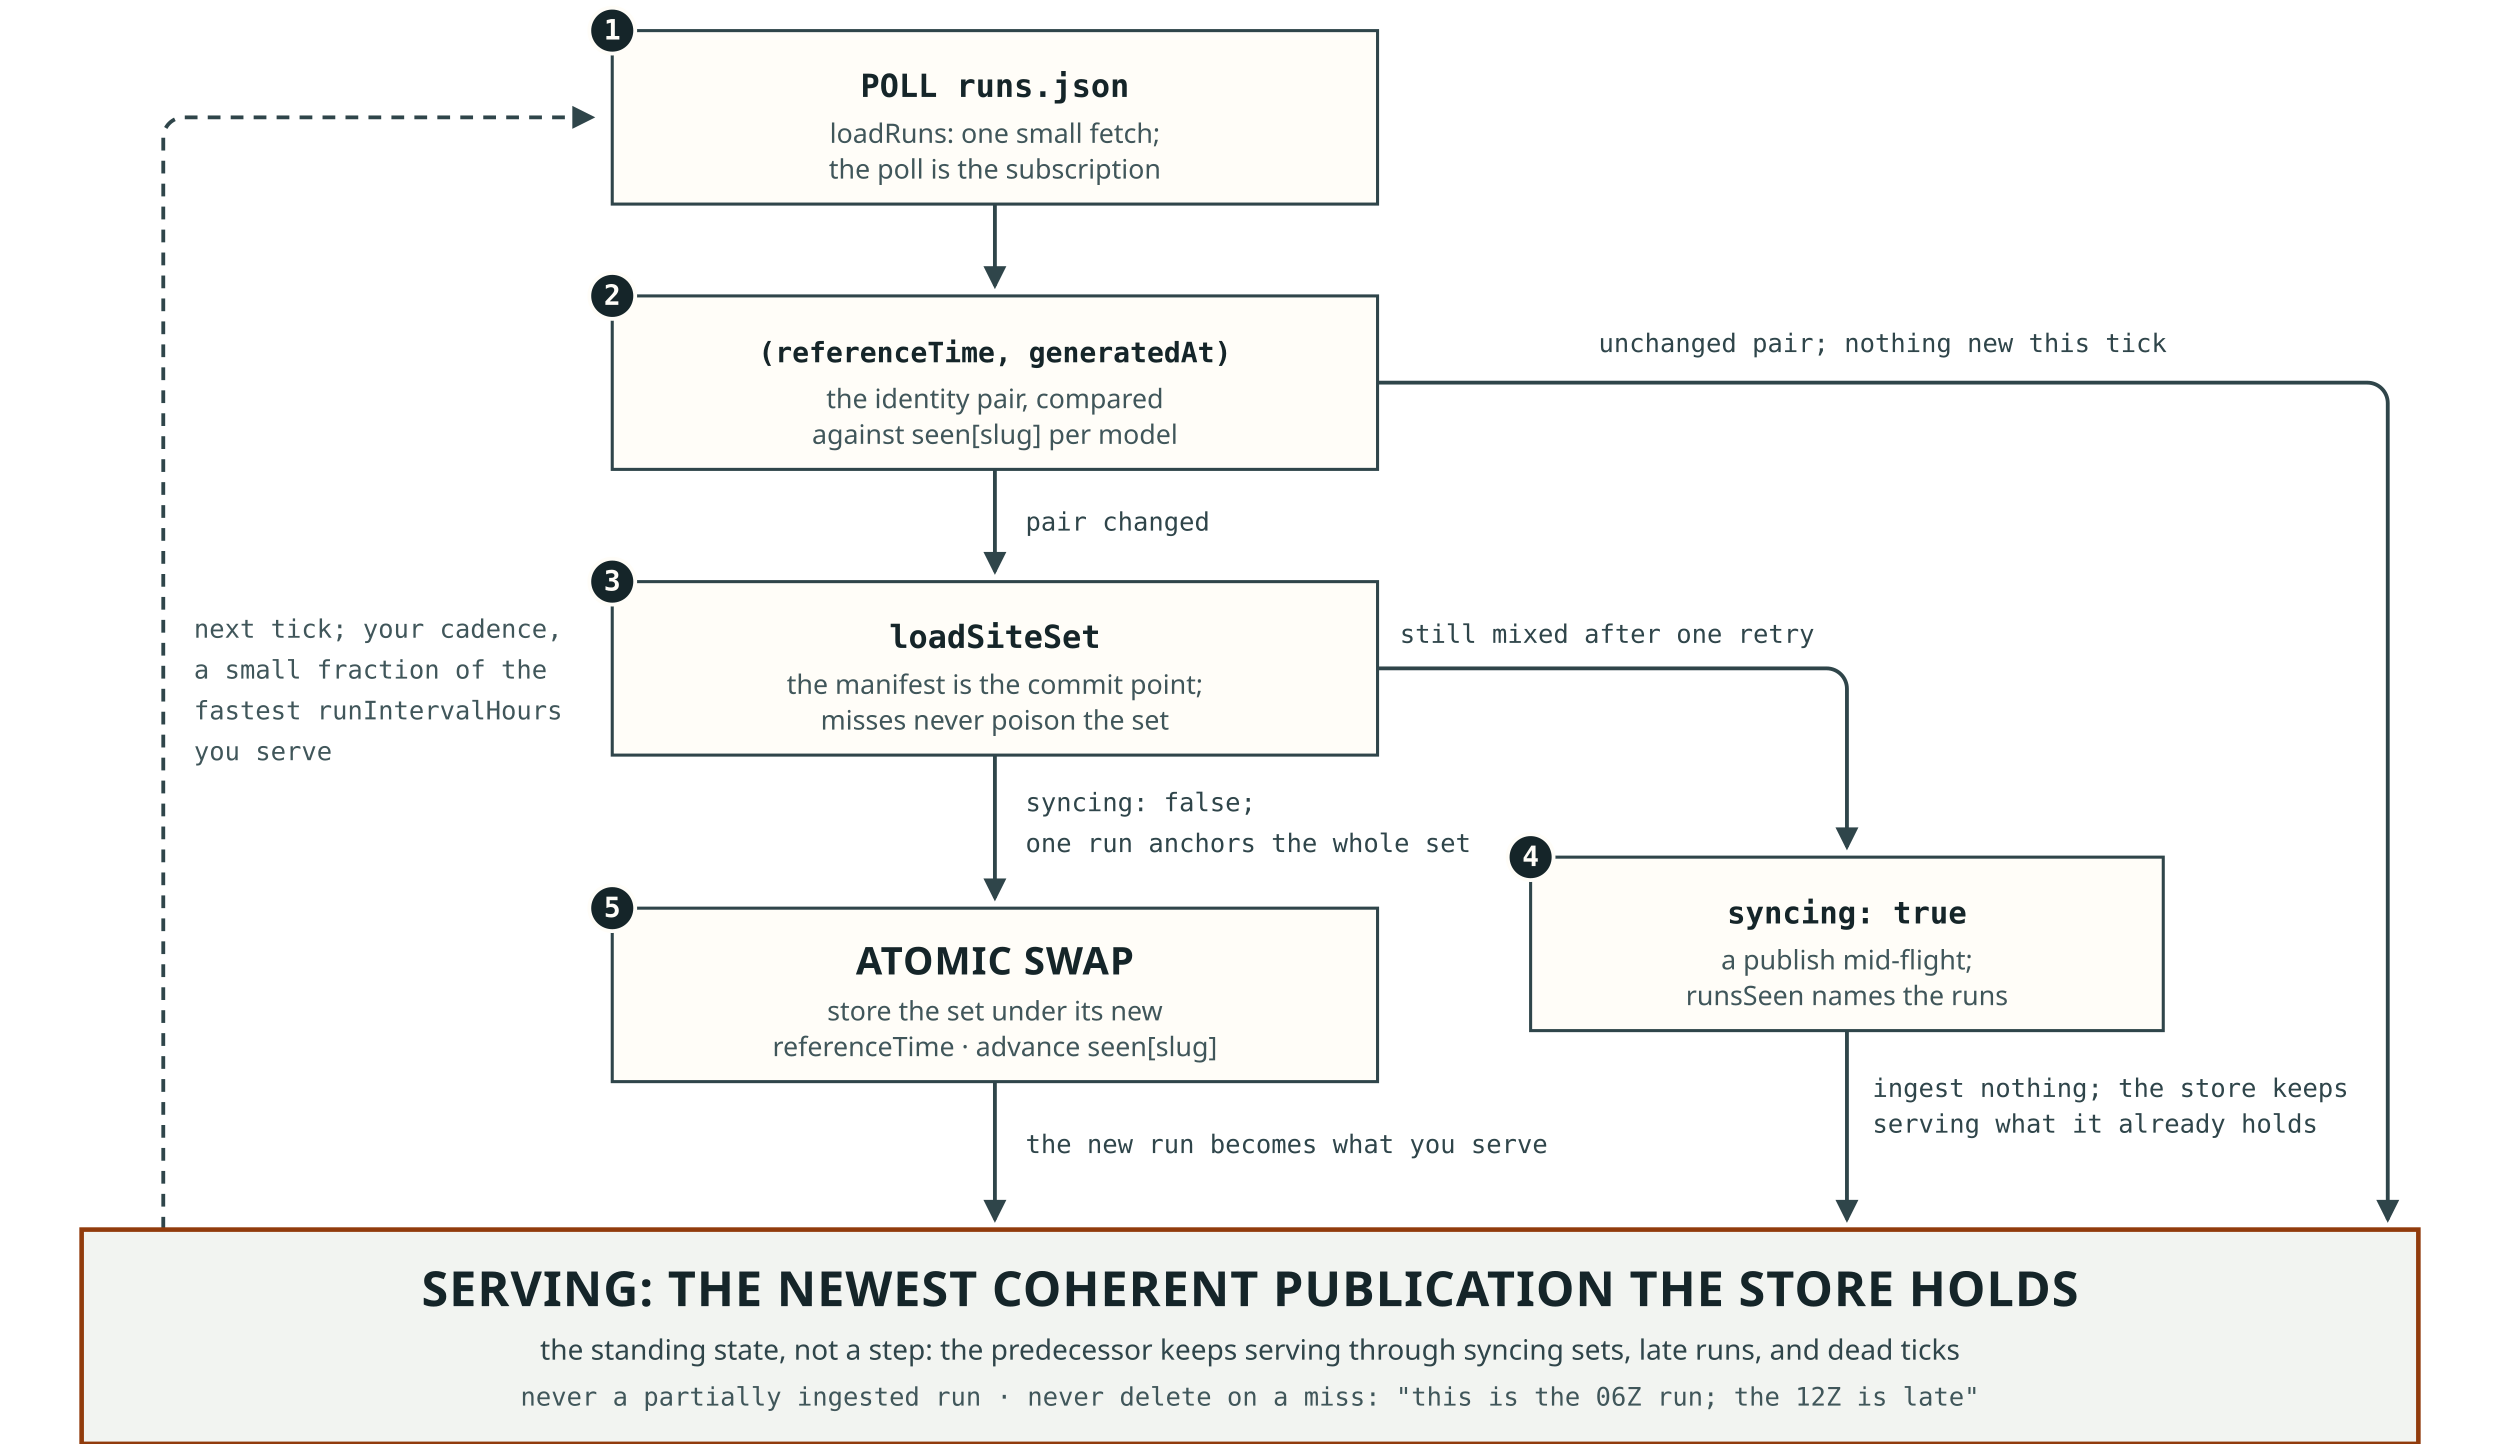
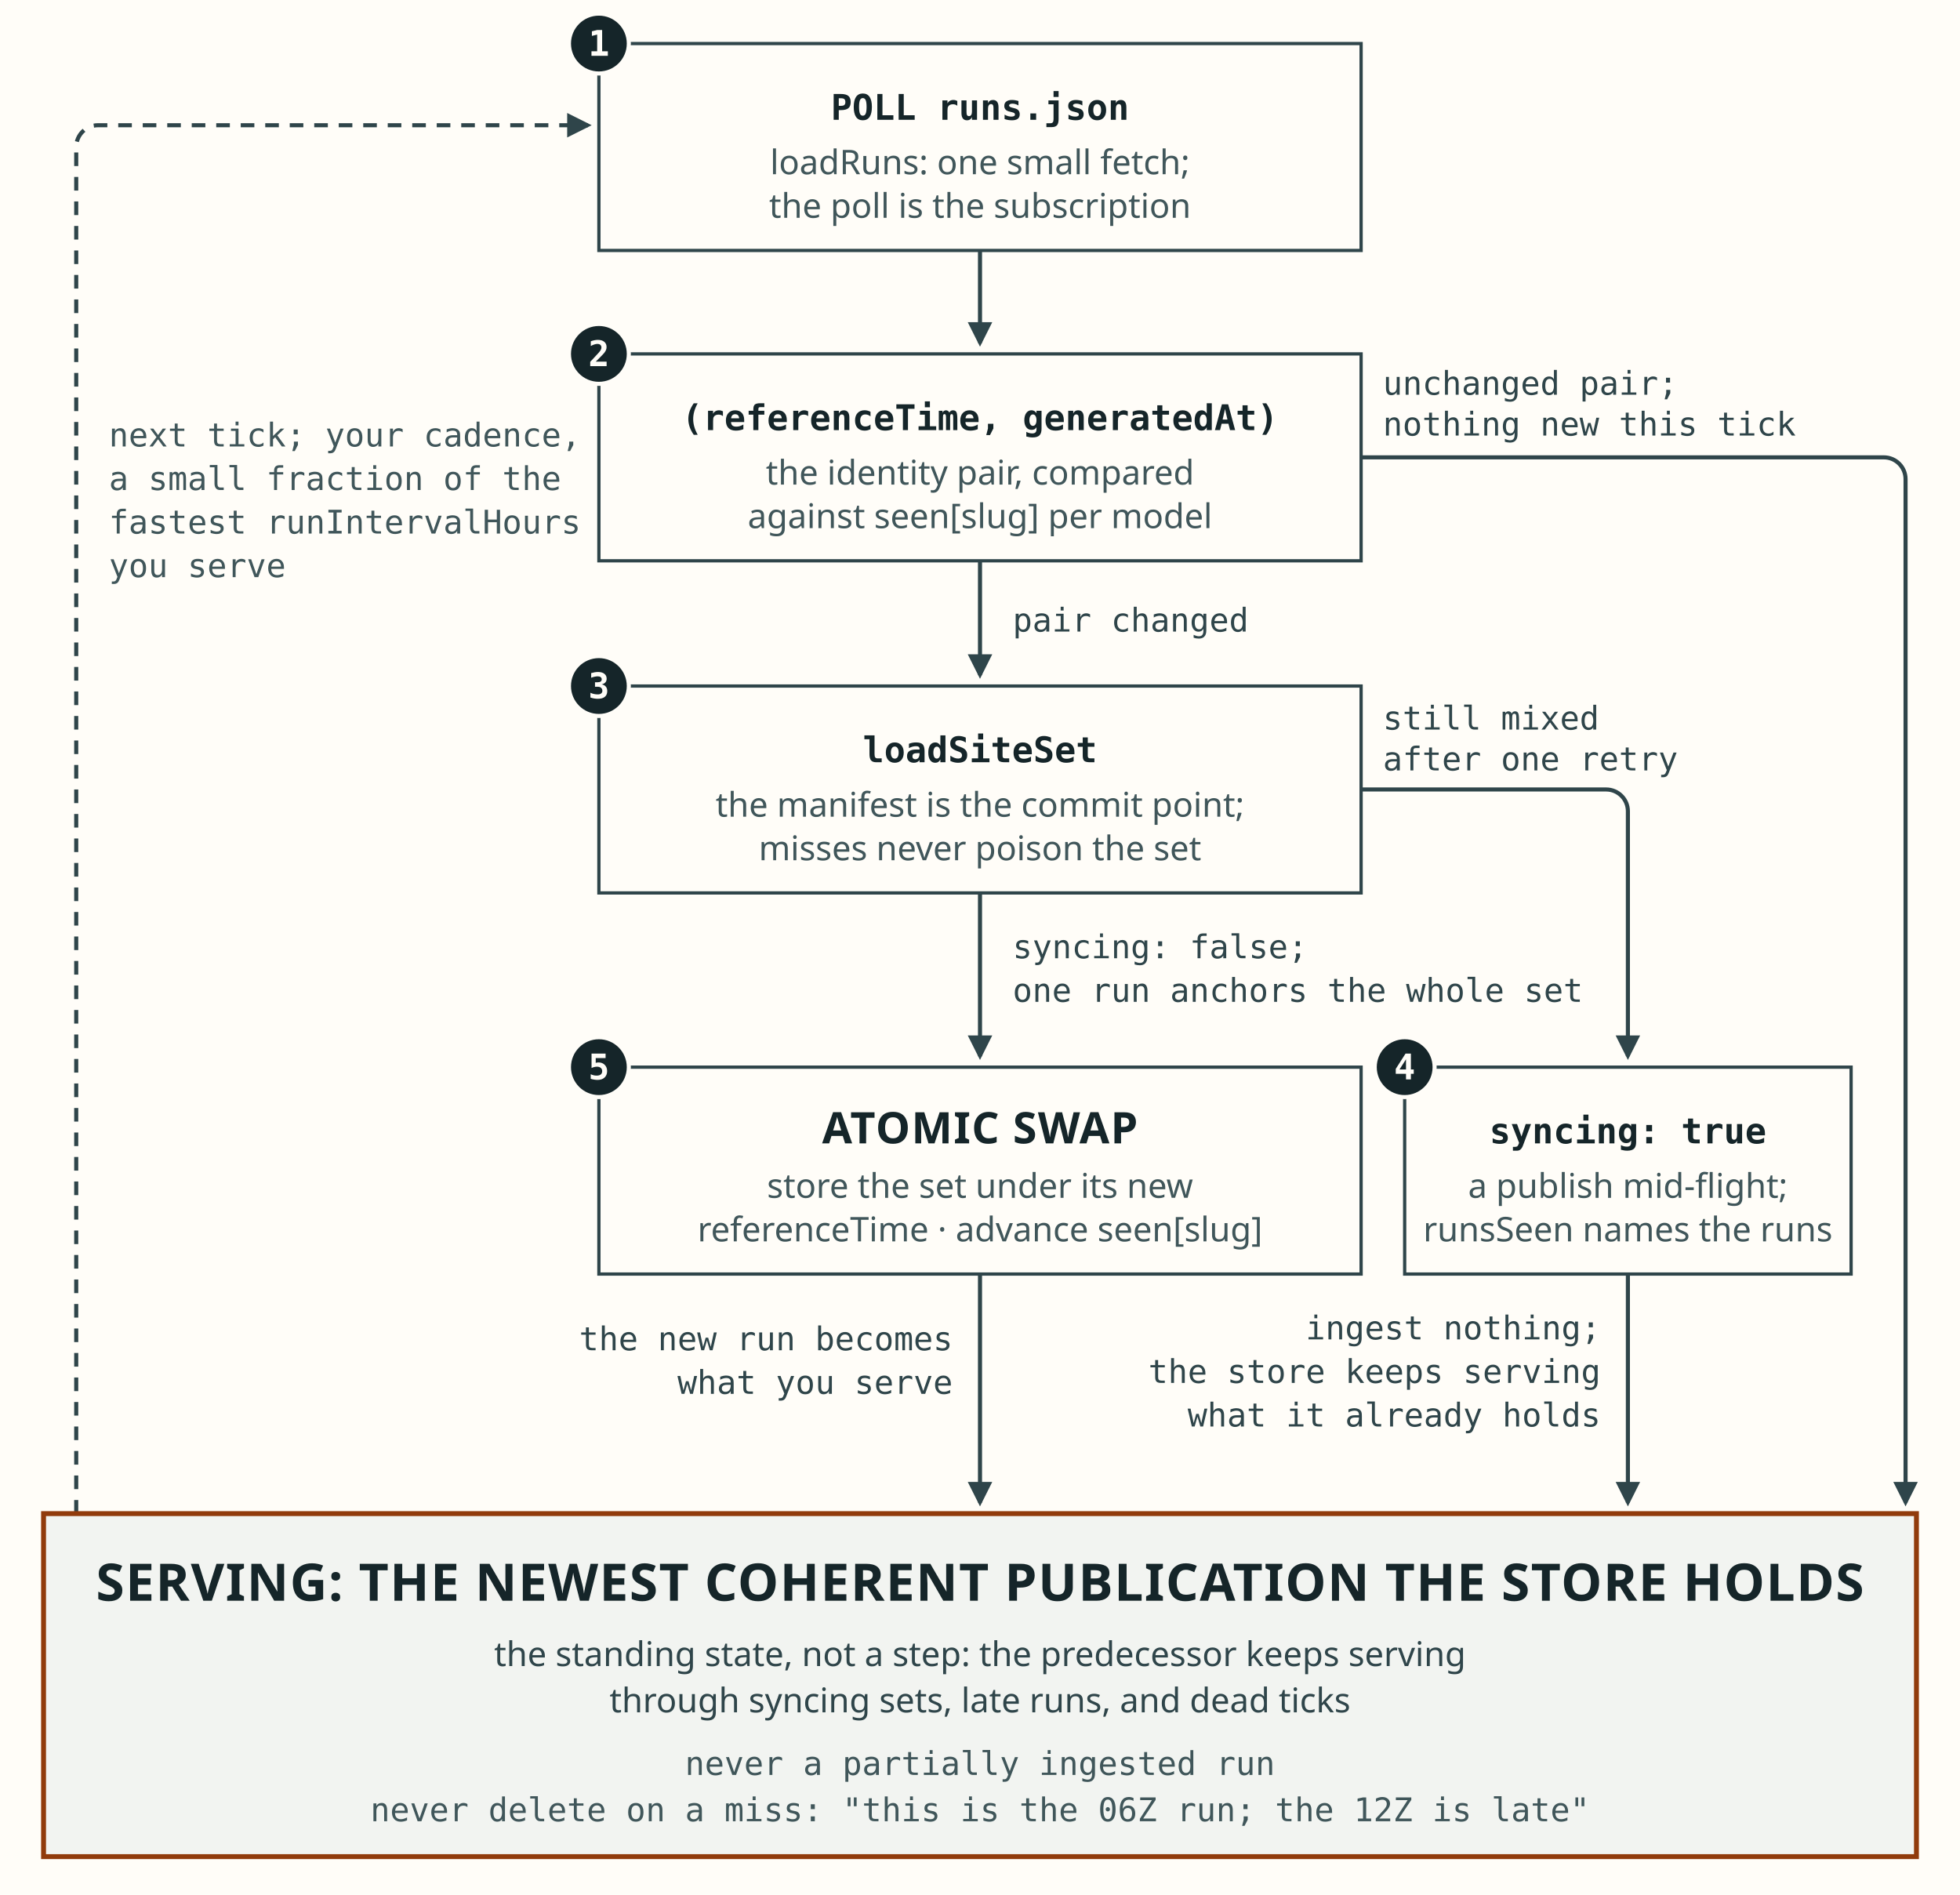
- <svg xmlns="http://www.w3.org/2000/svg" viewBox="0 0 980 566">
+ <svg xmlns="http://www.w3.org/2000/svg" viewBox="0 0 720 696">
  <defs>
    <marker id="ingest-head" viewBox="0 0 10 10" refX="8.5" refY="5" markerWidth="6" markerHeight="6" orient="auto">
      <path d="M0 0 L10 5 L0 10 Z" fill="#2f454a" />
    </marker>
  </defs>
-   <path d="M390 80 V112" stroke="#2f454a" stroke-width="1.5" fill="none" marker-end="url(#ingest-head)" />
-   <path d="M390 184 V224" stroke="#2f454a" stroke-width="1.5" fill="none" marker-end="url(#ingest-head)" />
-   <text x="402" y="208" fill="#2f454a" font-family="'IBM Plex Mono', monospace" font-size="10">pair changed</text>
-   <path d="M540 150 H928 A8 8 0 0 1 936 158 V478" stroke="#2f454a" stroke-width="1.5" fill="none" marker-end="url(#ingest-head)" />
-   <text x="738" y="138" fill="#2f454a" font-family="'IBM Plex Mono', monospace" font-size="10" text-anchor="middle">unchanged pair; nothing new this tick</text>
-   <path d="M540 262 H716 A8 8 0 0 1 724 270 V332" stroke="#2f454a" stroke-width="1.5" fill="none" marker-end="url(#ingest-head)" />
-   <text x="630" y="252" fill="#2f454a" font-family="'IBM Plex Mono', monospace" font-size="10" text-anchor="middle">still mixed after one retry</text>
-   <path d="M390 296 V352" stroke="#2f454a" stroke-width="1.5" fill="none" marker-end="url(#ingest-head)" />
-   <text x="402" y="318" fill="#2f454a" font-family="'IBM Plex Mono', monospace" font-size="10">syncing: false;</text>
-   <text x="402" y="334" fill="#2f454a" font-family="'IBM Plex Mono', monospace" font-size="10">one run anchors the whole set</text>
-   <path d="M390 424 V478" stroke="#2f454a" stroke-width="1.5" fill="none" marker-end="url(#ingest-head)" />
-   <text x="402" y="452" fill="#2f454a" font-family="'IBM Plex Mono', monospace" font-size="10">the new run becomes what you serve</text>
-   <path d="M724 404 V478" stroke="#2f454a" stroke-width="1.5" fill="none" marker-end="url(#ingest-head)" />
-   <text x="734" y="430" fill="#2f454a" font-family="'IBM Plex Mono', monospace" font-size="10">ingest nothing; the store keeps</text>
-   <text x="734" y="444" fill="#2f454a" font-family="'IBM Plex Mono', monospace" font-size="10">serving what it already holds</text>
-   <path d="M64 482 V54 A8 8 0 0 1 72 46 H232" stroke="#2f454a" stroke-width="1.5" fill="none" stroke-dasharray="5 4" marker-end="url(#ingest-head)" />
-   <text x="76" y="250" fill="#40565a" font-family="'IBM Plex Mono', monospace" font-size="10">next tick; your cadence,</text>
-   <text x="76" y="266" fill="#40565a" font-family="'IBM Plex Mono', monospace" font-size="10">a small fraction of the</text>
-   <text x="76" y="282" fill="#40565a" font-family="'IBM Plex Mono', monospace" font-size="10">fastest runIntervalHours</text>
-   <text x="76" y="298" fill="#40565a" font-family="'IBM Plex Mono', monospace" font-size="10">you serve</text>
-   <rect x="240" y="12" width="300" height="68" fill="#fffdf8" stroke="#2f454a" stroke-width="1.2" />
-   <circle cx="240" cy="12" r="9" fill="#152529" stroke="#fffdf8" stroke-width="1.5" />
-   <text x="240" y="15.5" fill="#fffdf8" font-family="'IBM Plex Mono', monospace" font-size="11" font-weight="700" text-anchor="middle">1</text>
-   <text x="390" y="38" fill="#152529" font-family="'IBM Plex Mono', monospace" font-size="12.5" font-weight="700" text-anchor="middle">POLL runs.json</text>
-   <text x="390" y="56" fill="#40565a" font-family="'IBM Plex Sans', sans-serif" font-size="10.5" text-anchor="middle">loadRuns: one small fetch;</text>
-   <text x="390" y="70" fill="#40565a" font-family="'IBM Plex Sans', sans-serif" font-size="10.5" text-anchor="middle">the poll is the subscription</text>
-   <rect x="240" y="116" width="300" height="68" fill="#fffdf8" stroke="#2f454a" stroke-width="1.2" />
-   <circle cx="240" cy="116" r="9" fill="#152529" stroke="#fffdf8" stroke-width="1.5" />
-   <text x="240" y="119.5" fill="#fffdf8" font-family="'IBM Plex Mono', monospace" font-size="11" font-weight="700" text-anchor="middle">2</text>
-   <text x="390" y="142" fill="#152529" font-family="'IBM Plex Mono', monospace" font-size="11" font-weight="700" text-anchor="middle">(referenceTime, generatedAt)</text>
-   <text x="390" y="160" fill="#40565a" font-family="'IBM Plex Sans', sans-serif" font-size="10.5" text-anchor="middle">the identity pair, compared</text>
-   <text x="390" y="174" fill="#40565a" font-family="'IBM Plex Sans', sans-serif" font-size="10.5" text-anchor="middle">against seen[slug] per model</text>
-   <rect x="240" y="228" width="300" height="68" fill="#fffdf8" stroke="#2f454a" stroke-width="1.2" />
-   <circle cx="240" cy="228" r="9" fill="#152529" stroke="#fffdf8" stroke-width="1.5" />
-   <text x="240" y="231.5" fill="#fffdf8" font-family="'IBM Plex Mono', monospace" font-size="11" font-weight="700" text-anchor="middle">3</text>
-   <text x="390" y="254" fill="#152529" font-family="'IBM Plex Mono', monospace" font-size="12.5" font-weight="700" text-anchor="middle">loadSiteSet</text>
-   <text x="390" y="272" fill="#40565a" font-family="'IBM Plex Sans', sans-serif" font-size="10.5" text-anchor="middle">the manifest is the commit point;</text>
-   <text x="390" y="286" fill="#40565a" font-family="'IBM Plex Sans', sans-serif" font-size="10.5" text-anchor="middle">misses never poison the set</text>
-   <rect x="600" y="336" width="248" height="68" fill="#fffdf8" stroke="#2f454a" stroke-width="1.2" />
-   <circle cx="600" cy="336" r="9" fill="#152529" stroke="#fffdf8" stroke-width="1.5" />
-   <text x="600" y="339.5" fill="#fffdf8" font-family="'IBM Plex Mono', monospace" font-size="11" font-weight="700" text-anchor="middle">4</text>
-   <text x="724" y="362" fill="#152529" font-family="'IBM Plex Mono', monospace" font-size="12" font-weight="700" text-anchor="middle">syncing: true</text>
-   <text x="724" y="380" fill="#40565a" font-family="'IBM Plex Sans', sans-serif" font-size="10.5" text-anchor="middle">a publish mid-flight;</text>
-   <text x="724" y="394" fill="#40565a" font-family="'IBM Plex Sans', sans-serif" font-size="10.5" text-anchor="middle">runsSeen names the runs</text>
-   <rect x="240" y="356" width="300" height="68" fill="#fffdf8" stroke="#2f454a" stroke-width="1.2" />
-   <circle cx="240" cy="356" r="9" fill="#152529" stroke="#fffdf8" stroke-width="1.5" />
-   <text x="240" y="359.5" fill="#fffdf8" font-family="'IBM Plex Mono', monospace" font-size="11" font-weight="700" text-anchor="middle">5</text>
-   <text x="390" y="382" fill="#152529" font-family="'Big Shoulders', sans-serif" font-size="15" font-weight="800" letter-spacing="0.4" text-anchor="middle">ATOMIC SWAP</text>
-   <text x="390" y="400" fill="#40565a" font-family="'IBM Plex Sans', sans-serif" font-size="10.5" text-anchor="middle">store the set under its new</text>
-   <text x="390" y="414" fill="#40565a" font-family="'IBM Plex Sans', sans-serif" font-size="10.5" text-anchor="middle">referenceTime · advance seen[slug]</text>
-   <rect x="32" y="482" width="916" height="84" fill="#f2f4f1" stroke="#913b0c" stroke-width="1.8" />
-   <text x="490" y="512" fill="#152529" font-family="'Big Shoulders', sans-serif" font-size="19" font-weight="800" letter-spacing="0.4" text-anchor="middle">SERVING: THE NEWEST COHERENT PUBLICATION THE STORE HOLDS</text>
-   <text x="490" y="533" fill="#2f454a" font-family="'IBM Plex Sans', sans-serif" font-size="11" text-anchor="middle">the standing state, not a step: the predecessor keeps serving through syncing sets, late runs, and dead ticks</text>
-   <text x="490" y="551" fill="#40565a" font-family="'IBM Plex Mono', monospace" font-size="10" text-anchor="middle">never a partially ingested run · never delete on a miss: "this is the 06Z run; the 12Z is late"</text>
+   <rect x="0" y="0" width="720" height="696" fill="#fffdf8" />
+   <path d="M360 92 V126" stroke="#2f454a" stroke-width="1.5" fill="none" marker-end="url(#ingest-head)" />
+   <path d="M360 206 V248" stroke="#2f454a" stroke-width="1.5" fill="none" marker-end="url(#ingest-head)" />
+   <text x="372" y="232" fill="#2f454a" font-family="'IBM Plex Mono', monospace" font-size="12">pair changed</text>
+   <path d="M500 168 H692 A8 8 0 0 1 700 176 V552" stroke="#2f454a" stroke-width="1.5" fill="none" marker-end="url(#ingest-head)" />
+   <text x="508" y="145" fill="#2f454a" font-family="'IBM Plex Mono', monospace" font-size="12">unchanged pair;</text>
+   <text x="508" y="160" fill="#2f454a" font-family="'IBM Plex Mono', monospace" font-size="12">nothing new this tick</text>
+   <path d="M500 290 H590 A8 8 0 0 1 598 298 V388" stroke="#2f454a" stroke-width="1.5" fill="none" marker-end="url(#ingest-head)" />
+   <text x="508" y="268" fill="#2f454a" font-family="'IBM Plex Mono', monospace" font-size="12">still mixed</text>
+   <text x="508" y="283" fill="#2f454a" font-family="'IBM Plex Mono', monospace" font-size="12">after one retry</text>
+   <path d="M360 328 V388" stroke="#2f454a" stroke-width="1.5" fill="none" marker-end="url(#ingest-head)" />
+   <text x="372" y="352" fill="#2f454a" font-family="'IBM Plex Mono', monospace" font-size="12">syncing: false;</text>
+   <text x="372" y="368" fill="#2f454a" font-family="'IBM Plex Mono', monospace" font-size="12">one run anchors the whole set</text>
+   <path d="M360 468 V552" stroke="#2f454a" stroke-width="1.5" fill="none" marker-end="url(#ingest-head)" />
+   <text x="350" y="496" fill="#2f454a" font-family="'IBM Plex Mono', monospace" font-size="12" text-anchor="end">the new run becomes</text>
+   <text x="350" y="512" fill="#2f454a" font-family="'IBM Plex Mono', monospace" font-size="12" text-anchor="end">what you serve</text>
+   <path d="M598 468 V552" stroke="#2f454a" stroke-width="1.5" fill="none" marker-end="url(#ingest-head)" />
+   <text x="588" y="492" fill="#2f454a" font-family="'IBM Plex Mono', monospace" font-size="12" text-anchor="end">ingest nothing;</text>
+   <text x="588" y="508" fill="#2f454a" font-family="'IBM Plex Mono', monospace" font-size="12" text-anchor="end">the store keeps serving</text>
+   <text x="588" y="524" fill="#2f454a" font-family="'IBM Plex Mono', monospace" font-size="12" text-anchor="end">what it already holds</text>
+   <path d="M28 556 V54 A8 8 0 0 1 36 46 H216" stroke="#2f454a" stroke-width="1.5" fill="none" stroke-dasharray="5 4" marker-end="url(#ingest-head)" />
+   <text x="40" y="164" fill="#40565a" font-family="'IBM Plex Mono', monospace" font-size="12">next tick; your cadence,</text>
+   <text x="40" y="180" fill="#40565a" font-family="'IBM Plex Mono', monospace" font-size="12">a small fraction of the</text>
+   <text x="40" y="196" fill="#40565a" font-family="'IBM Plex Mono', monospace" font-size="12">fastest runIntervalHours</text>
+   <text x="40" y="212" fill="#40565a" font-family="'IBM Plex Mono', monospace" font-size="12">you serve</text>
+   <rect x="220" y="16" width="280" height="76" fill="#fffdf8" stroke="#2f454a" stroke-width="1.2" />
+   <circle cx="220" cy="16" r="11" fill="#152529" stroke="#fffdf8" stroke-width="1.5" />
+   <text x="220" y="20.5" fill="#fffdf8" font-family="'IBM Plex Mono', monospace" font-size="13" font-weight="700" text-anchor="middle">1</text>
+   <text x="360.0" y="44" fill="#152529" font-family="'IBM Plex Mono', monospace" font-size="13" font-weight="700" text-anchor="middle">POLL runs.json</text>
+   <text x="360.0" y="64" fill="#40565a" font-family="'IBM Plex Sans', sans-serif" font-size="12.5" text-anchor="middle">loadRuns: one small fetch;</text>
+   <text x="360.0" y="80" fill="#40565a" font-family="'IBM Plex Sans', sans-serif" font-size="12.5" text-anchor="middle">the poll is the subscription</text>
+   <rect x="220" y="130" width="280" height="76" fill="#fffdf8" stroke="#2f454a" stroke-width="1.2" />
+   <circle cx="220" cy="130" r="11" fill="#152529" stroke="#fffdf8" stroke-width="1.5" />
+   <text x="220" y="134.5" fill="#fffdf8" font-family="'IBM Plex Mono', monospace" font-size="13" font-weight="700" text-anchor="middle">2</text>
+   <text x="360.0" y="158" fill="#152529" font-family="'IBM Plex Mono', monospace" font-size="13" font-weight="700" text-anchor="middle">(referenceTime, generatedAt)</text>
+   <text x="360.0" y="178" fill="#40565a" font-family="'IBM Plex Sans', sans-serif" font-size="12.5" text-anchor="middle">the identity pair, compared</text>
+   <text x="360.0" y="194" fill="#40565a" font-family="'IBM Plex Sans', sans-serif" font-size="12.5" text-anchor="middle">against seen[slug] per model</text>
+   <rect x="220" y="252" width="280" height="76" fill="#fffdf8" stroke="#2f454a" stroke-width="1.2" />
+   <circle cx="220" cy="252" r="11" fill="#152529" stroke="#fffdf8" stroke-width="1.5" />
+   <text x="220" y="256.5" fill="#fffdf8" font-family="'IBM Plex Mono', monospace" font-size="13" font-weight="700" text-anchor="middle">3</text>
+   <text x="360.0" y="280" fill="#152529" font-family="'IBM Plex Mono', monospace" font-size="13" font-weight="700" text-anchor="middle">loadSiteSet</text>
+   <text x="360.0" y="300" fill="#40565a" font-family="'IBM Plex Sans', sans-serif" font-size="12.5" text-anchor="middle">the manifest is the commit point;</text>
+   <text x="360.0" y="316" fill="#40565a" font-family="'IBM Plex Sans', sans-serif" font-size="12.5" text-anchor="middle">misses never poison the set</text>
+   <rect x="516" y="392" width="164" height="76" fill="#fffdf8" stroke="#2f454a" stroke-width="1.2" />
+   <circle cx="516" cy="392" r="11" fill="#152529" stroke="#fffdf8" stroke-width="1.5" />
+   <text x="516" y="396.5" fill="#fffdf8" font-family="'IBM Plex Mono', monospace" font-size="13" font-weight="700" text-anchor="middle">4</text>
+   <text x="598.0" y="420" fill="#152529" font-family="'IBM Plex Mono', monospace" font-size="13" font-weight="700" text-anchor="middle">syncing: true</text>
+   <text x="598.0" y="440" fill="#40565a" font-family="'IBM Plex Sans', sans-serif" font-size="12.5" text-anchor="middle">a publish mid-flight;</text>
+   <text x="598.0" y="456" fill="#40565a" font-family="'IBM Plex Sans', sans-serif" font-size="12.5" text-anchor="middle">runsSeen names the runs</text>
+   <rect x="220" y="392" width="280" height="76" fill="#fffdf8" stroke="#2f454a" stroke-width="1.2" />
+   <circle cx="220" cy="392" r="11" fill="#152529" stroke="#fffdf8" stroke-width="1.5" />
+   <text x="220" y="396.5" fill="#fffdf8" font-family="'IBM Plex Mono', monospace" font-size="13" font-weight="700" text-anchor="middle">5</text>
+   <text x="360.0" y="420" fill="#152529" font-family="'Big Shoulders', sans-serif" font-size="16" font-weight="800" letter-spacing="0.4" text-anchor="middle">ATOMIC SWAP</text>
+   <text x="360.0" y="440" fill="#40565a" font-family="'IBM Plex Sans', sans-serif" font-size="12.5" text-anchor="middle">store the set under its new</text>
+   <text x="360.0" y="456" fill="#40565a" font-family="'IBM Plex Sans', sans-serif" font-size="12.5" text-anchor="middle">referenceTime · advance seen[slug]</text>
+   <rect x="16" y="556" width="688" height="126" fill="#f2f4f1" stroke="#913b0c" stroke-width="1.8" />
+   <text x="360" y="588" fill="#152529" font-family="'Big Shoulders', sans-serif" font-size="19" font-weight="800" letter-spacing="0.4" text-anchor="middle">SERVING: THE NEWEST COHERENT PUBLICATION THE STORE HOLDS</text>
+   <text x="360" y="612" fill="#2f454a" font-family="'IBM Plex Sans', sans-serif" font-size="12.5" text-anchor="middle">the standing state, not a step: the predecessor keeps serving</text>
+   <text x="360" y="629" fill="#2f454a" font-family="'IBM Plex Sans', sans-serif" font-size="12.5" text-anchor="middle">through syncing sets, late runs, and dead ticks</text>
+   <text x="360" y="652" fill="#40565a" font-family="'IBM Plex Mono', monospace" font-size="12" text-anchor="middle">never a partially ingested run</text>
+   <text x="360" y="669" fill="#40565a" font-family="'IBM Plex Mono', monospace" font-size="12" text-anchor="middle">never delete on a miss: "this is the 06Z run; the 12Z is late"</text>
</svg>
